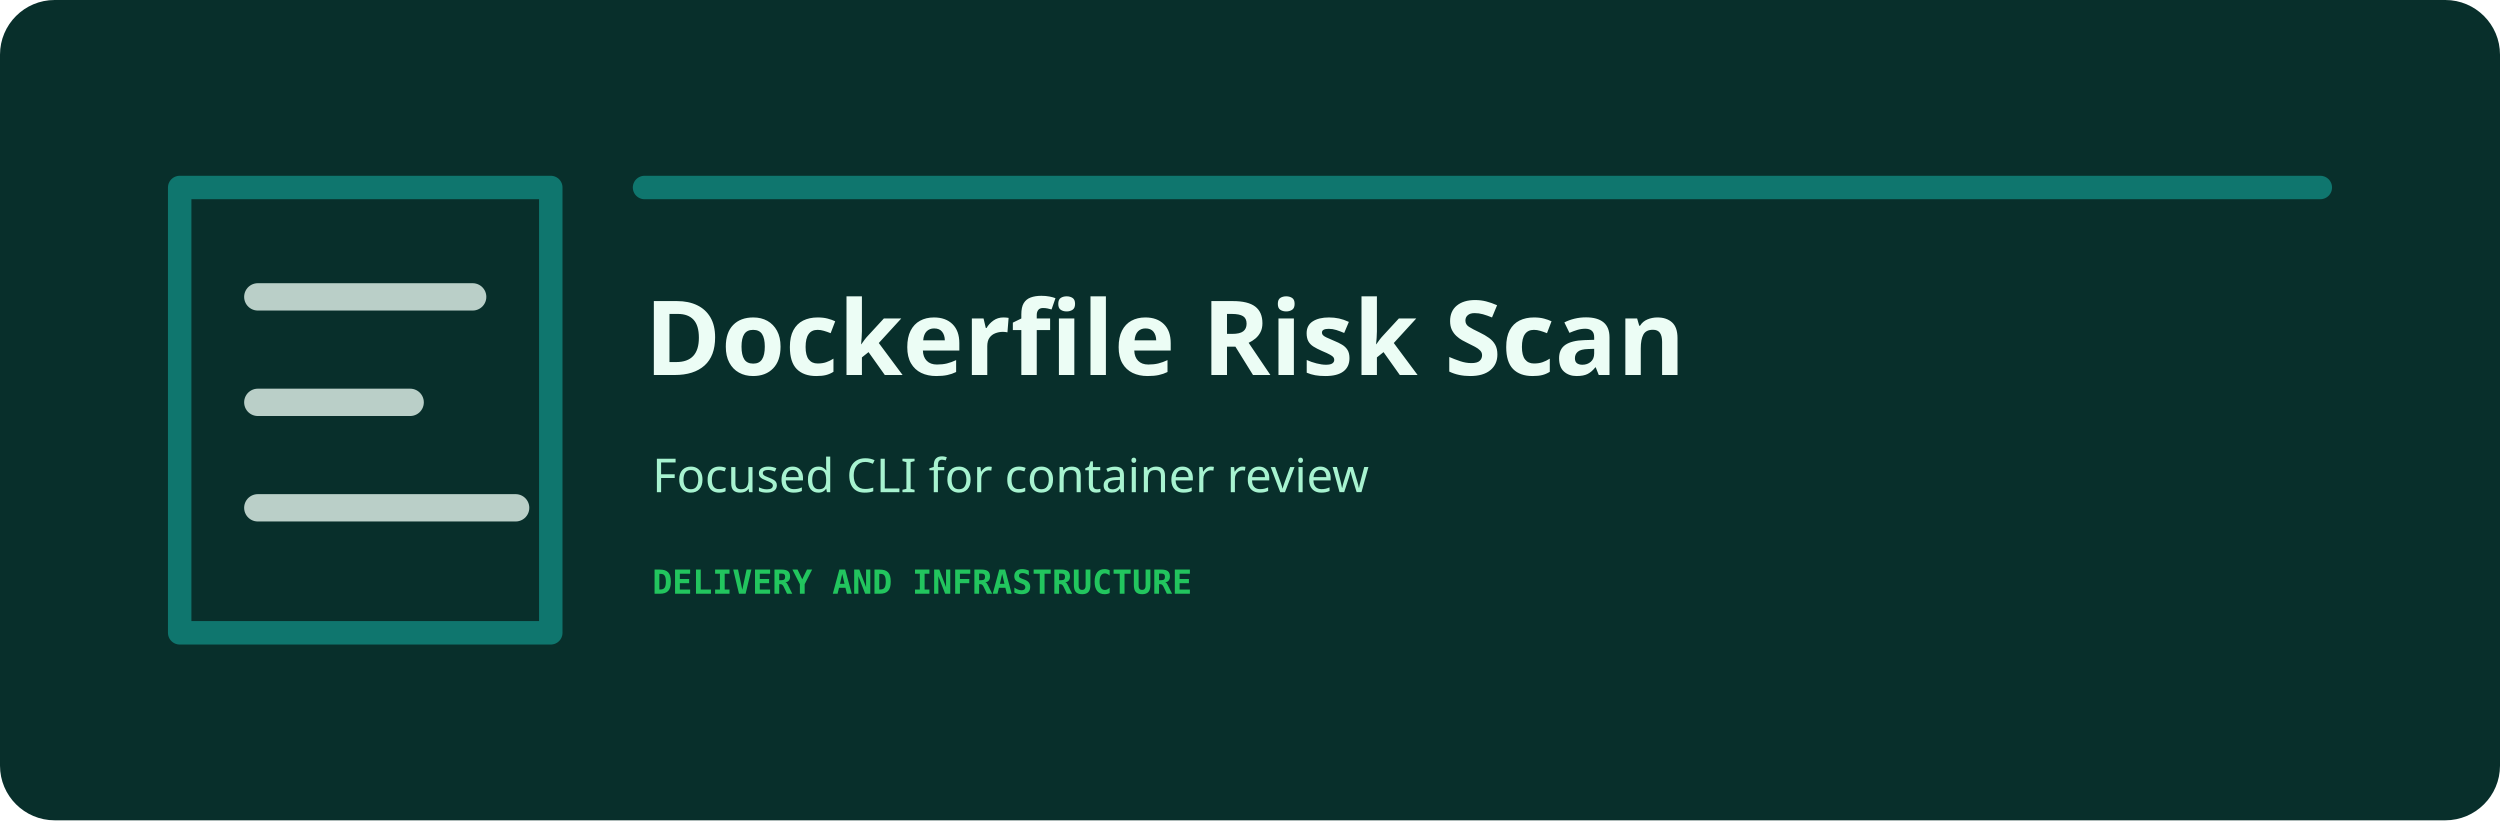
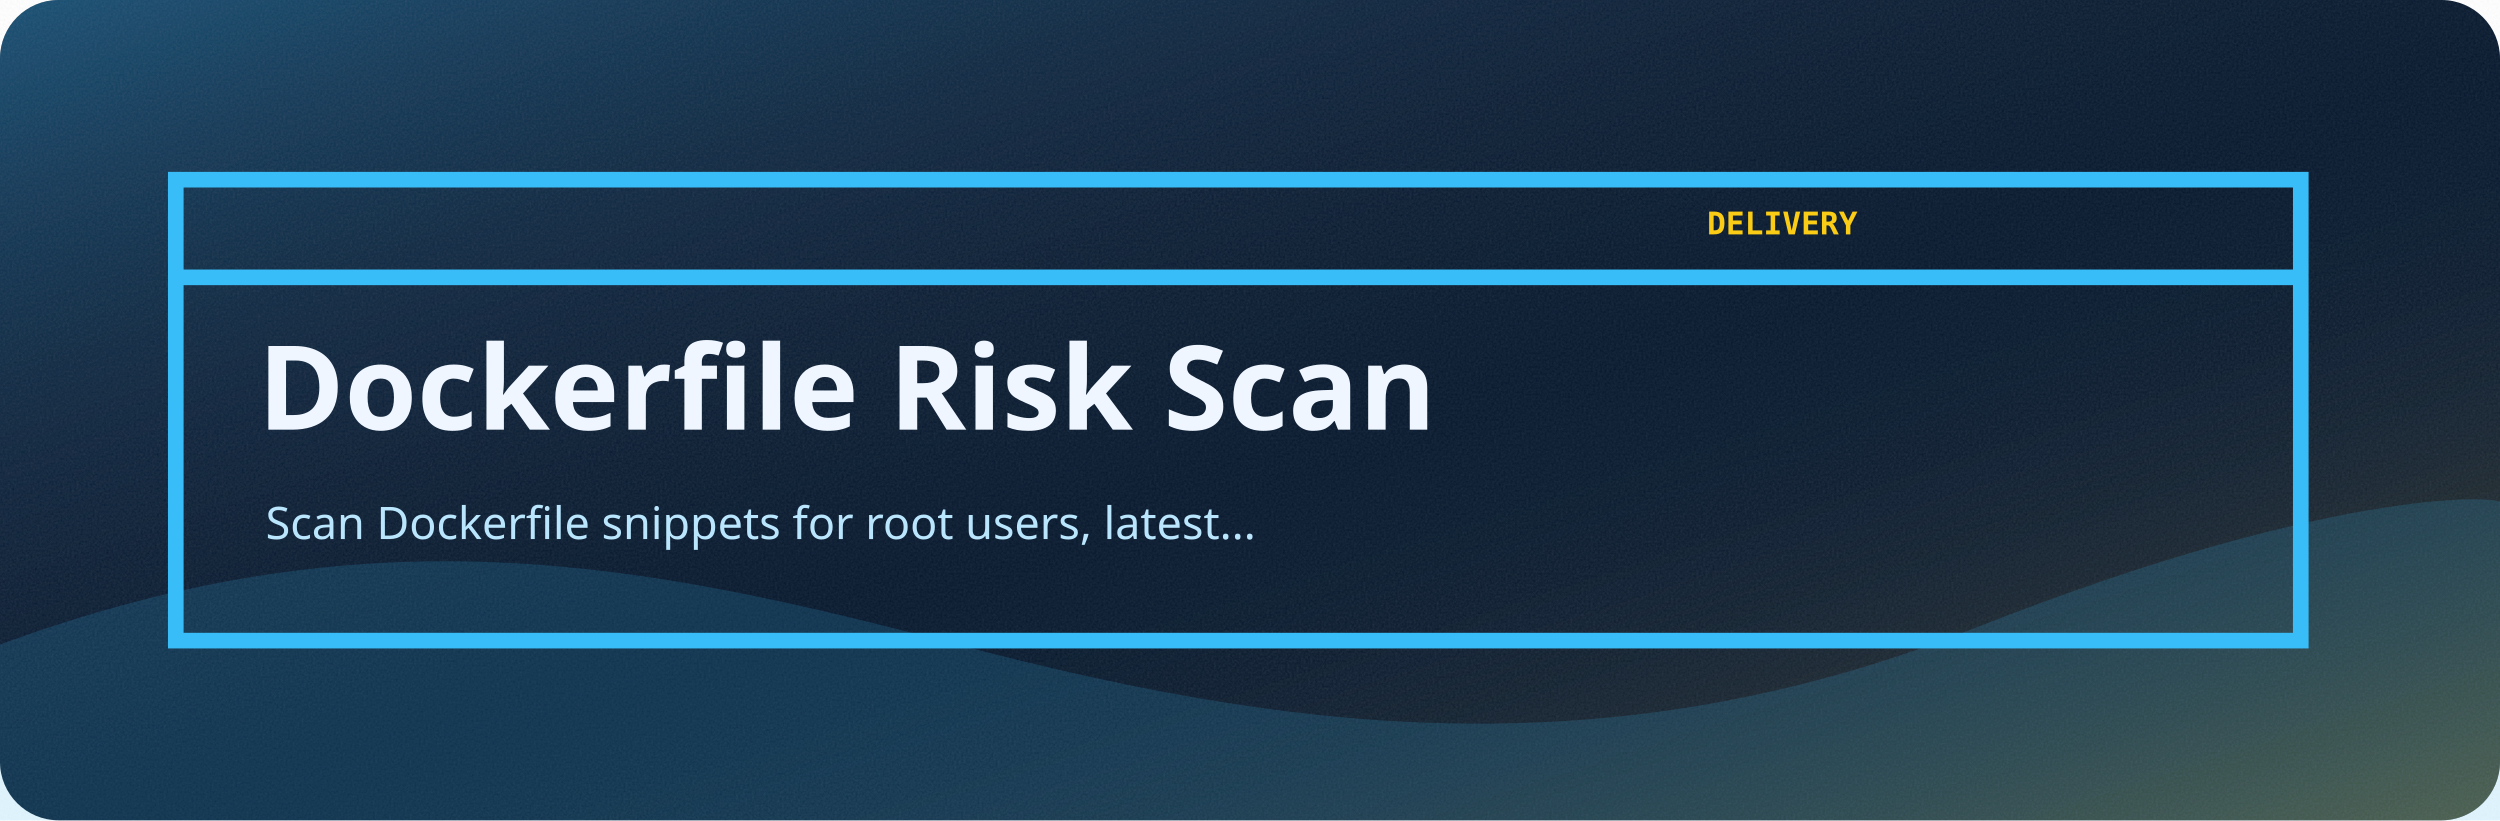
<svg xmlns="http://www.w3.org/2000/svg" width="1280" height="420" viewBox="0 0 1280 420" fill="none" role="img" aria-label="Dockerfile Risk Scan cover">
-   <rect width="1280" height="420" rx="28" fill="#082f2b" />
-   <path d="M92 96h190v228H92zM330 96h858" stroke="#0f766e" stroke-width="12" stroke-linecap="round" stroke-linejoin="round" />
-   <path d="M132 152h110M132 206h78M132 260h132" stroke="#ecfdf5" stroke-width="14" stroke-linecap="round" opacity=".78" />
-   <text x="330" y="192" fill="#ecfdf5" font-family="Plus Jakarta Sans, ui-sans-serif, system-ui" font-size="53" font-weight="850">Dockerfile Risk Scan</text>
-   <text x="334" y="252" fill="#a7f3d0" font-family="Plus Jakarta Sans, ui-sans-serif, system-ui" font-size="24">Focused CLI for container review</text>
-   <text x="334" y="304" fill="#22c55e" font-family="ui-monospace, SFMono-Regular, Menlo, monospace" font-size="17" font-weight="700">DELIVERY AND INFRASTRUCTURE</text>
+   <defs>
+     <linearGradient id="g" x1="0" x2="1" y1="0" y2="1">
+       <stop offset="0" stop-color="#38bdf8" stop-opacity=".34" />
+       <stop offset=".54" stop-color="#07192f" stop-opacity="0" />
+       <stop offset="1" stop-color="#facc15" stop-opacity=".30" />
+     </linearGradient>
+     <filter id="grain" x="-20%" y="-20%" width="140%" height="140%">
+       <feTurbulence type="fractalNoise" baseFrequency=".85" numOctaves="2" seed="87" result="noise" />
+       <feColorMatrix type="saturate" values="0" />
+       <feComponentTransfer>
+         <feFuncA type="table" tableValues="0 .10" />
+       </feComponentTransfer>
+       <feBlend mode="soft-light" in2="SourceGraphic" />
+     </filter>
+   </defs>
+   <rect width="1280" height="420" rx="30" fill="#07192f" />
+   <rect width="1280" height="420" rx="30" fill="url(#g)" filter="url(#grain)" />
+   <path d="M0 330c190-70 330-42 490 0s328 68 520-8 278-68 270-64v162H0z" fill="#38bdf8" opacity=".16" />
+   <path d="M90 92h1088v236H90z" fill="none" stroke="#38bdf8" stroke-width="8" />
+   <path d="M90 142h1088" stroke="#38bdf8" stroke-width="8" />
+   <text x="132" y="220" fill="#eff6ff" font-family="Aptos, Segoe UI, ui-sans-serif, system-ui" font-size="60" font-weight="850">Dockerfile Risk Scan</text>
+   <text x="136" y="276" fill="#bae6fd" font-family="Aptos, Segoe UI, ui-sans-serif, system-ui" font-size="23">Scan Dockerfile snippets for root users, latest...</text>
+   <text x="874" y="120" fill="#facc15" font-family="ui-monospace, SFMono-Regular, Menlo, monospace" font-size="16" font-weight="800">DELIVERY</text>
</svg>
